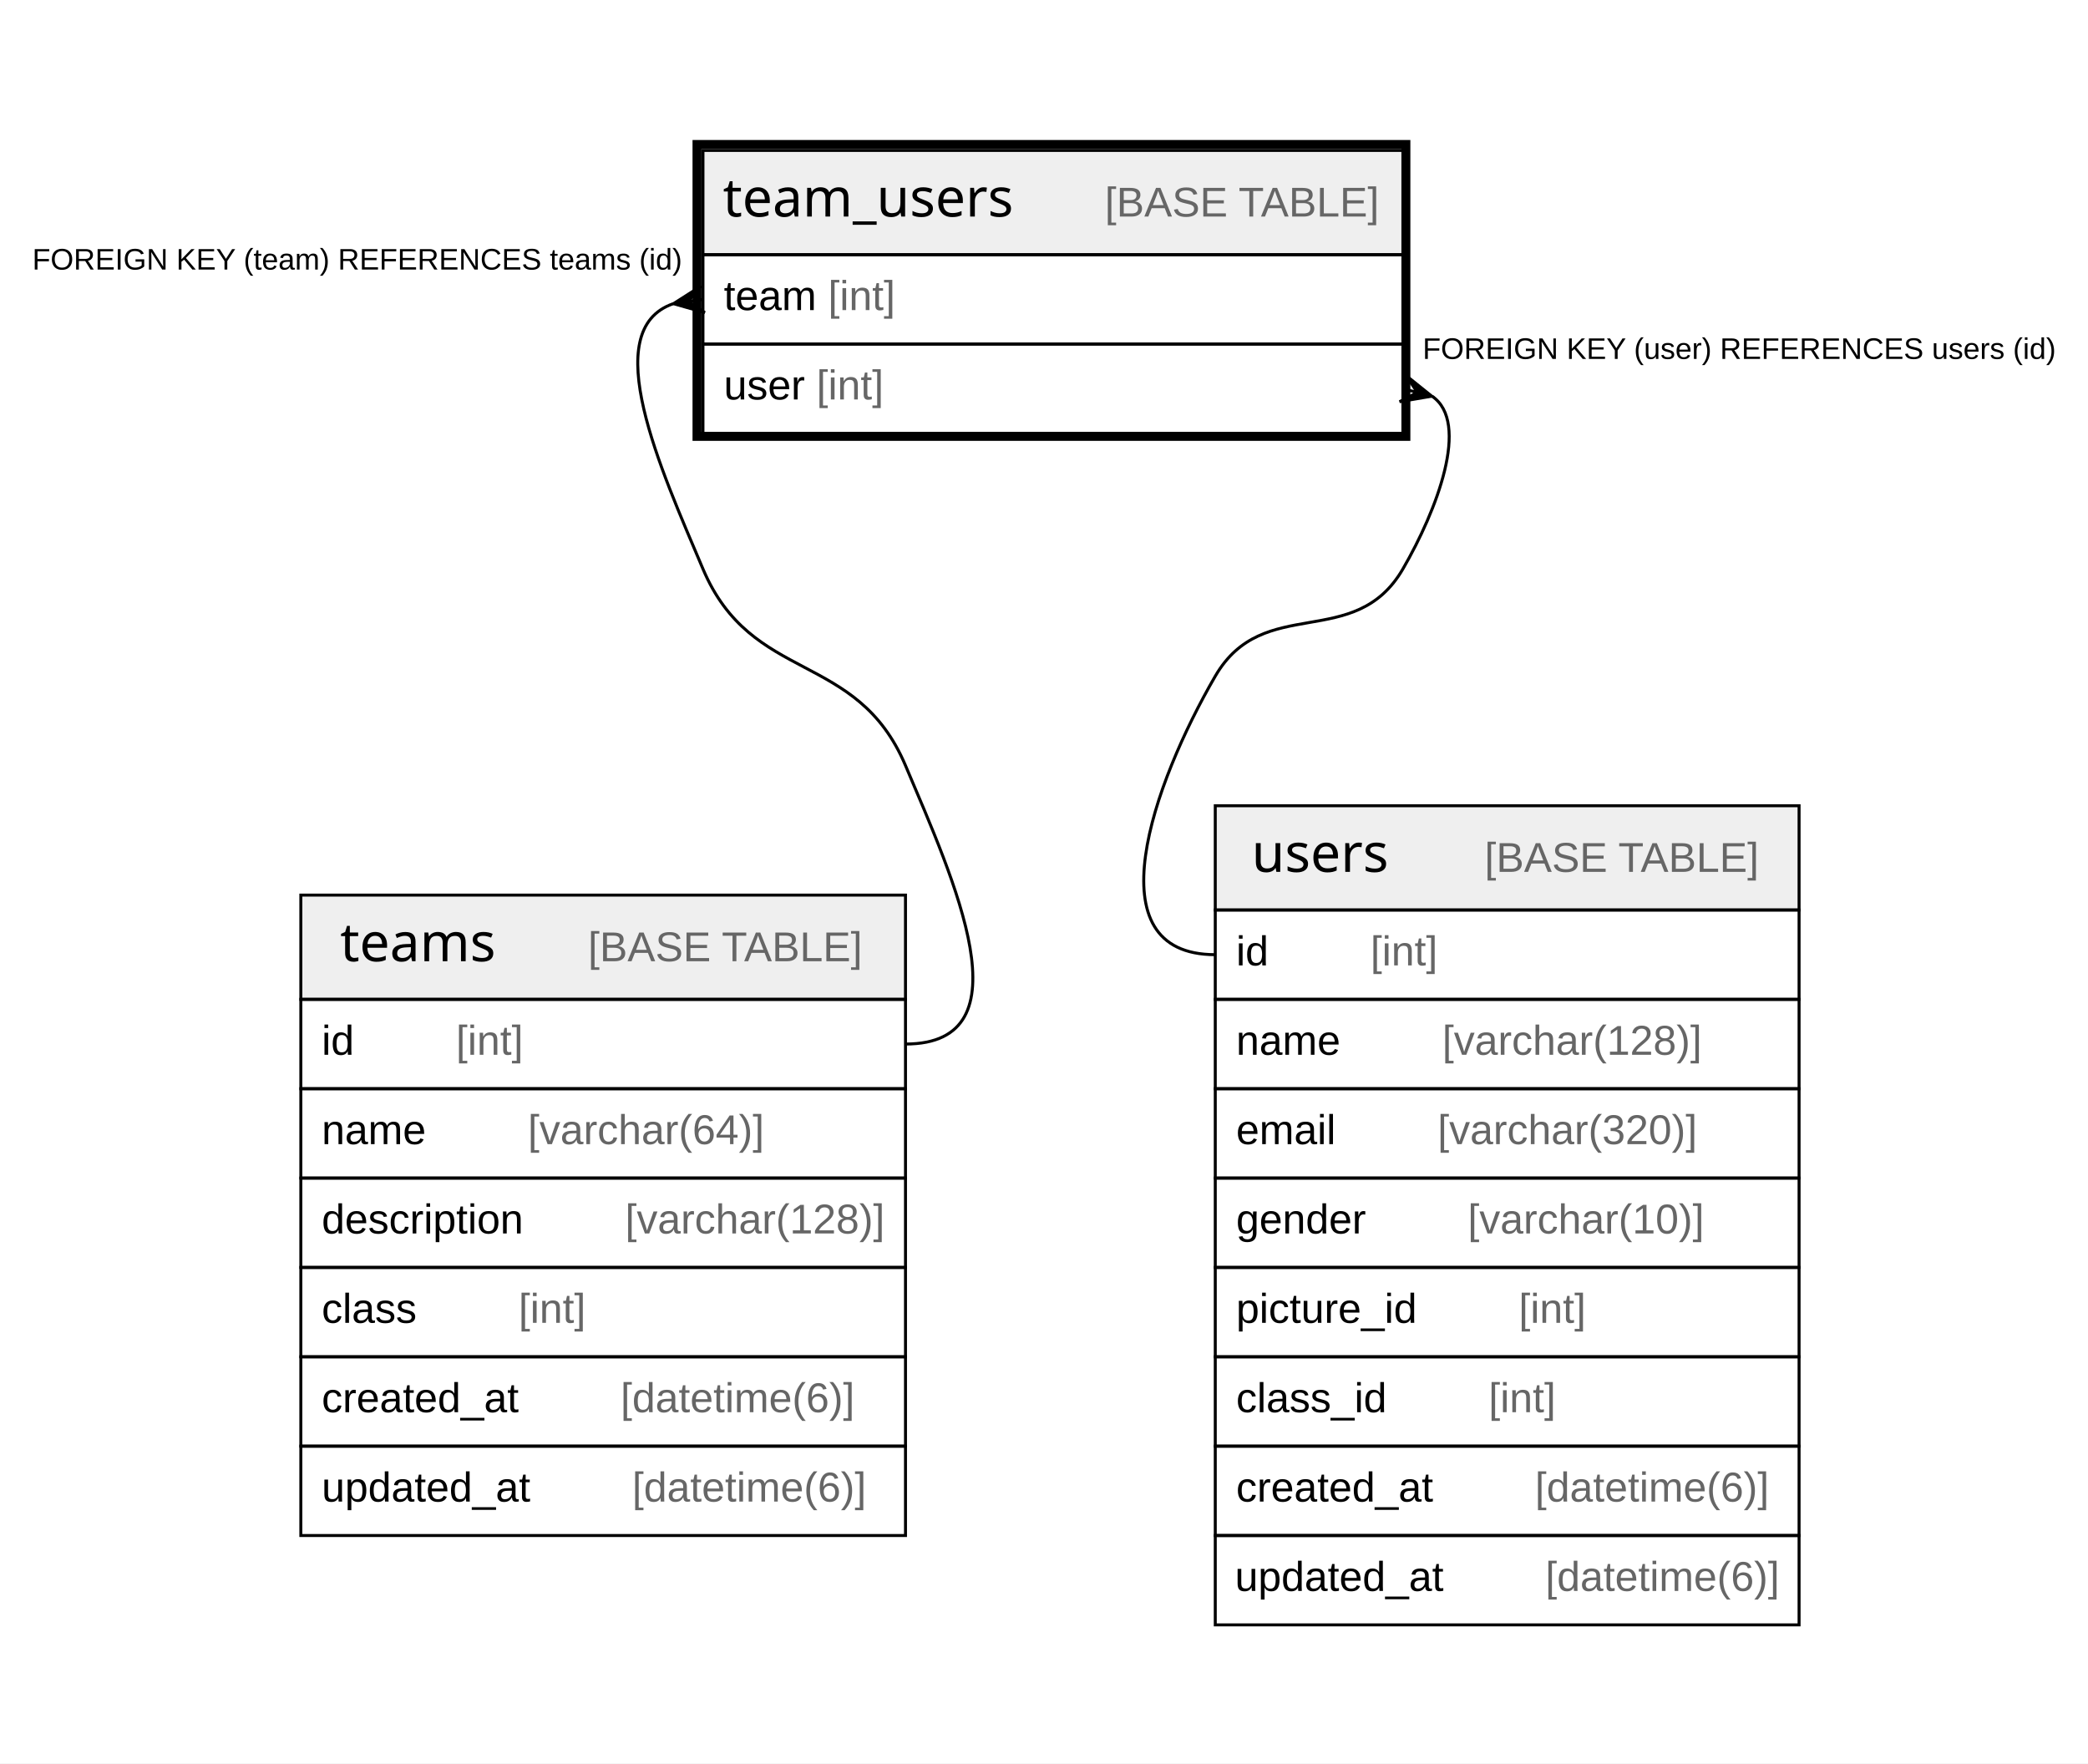
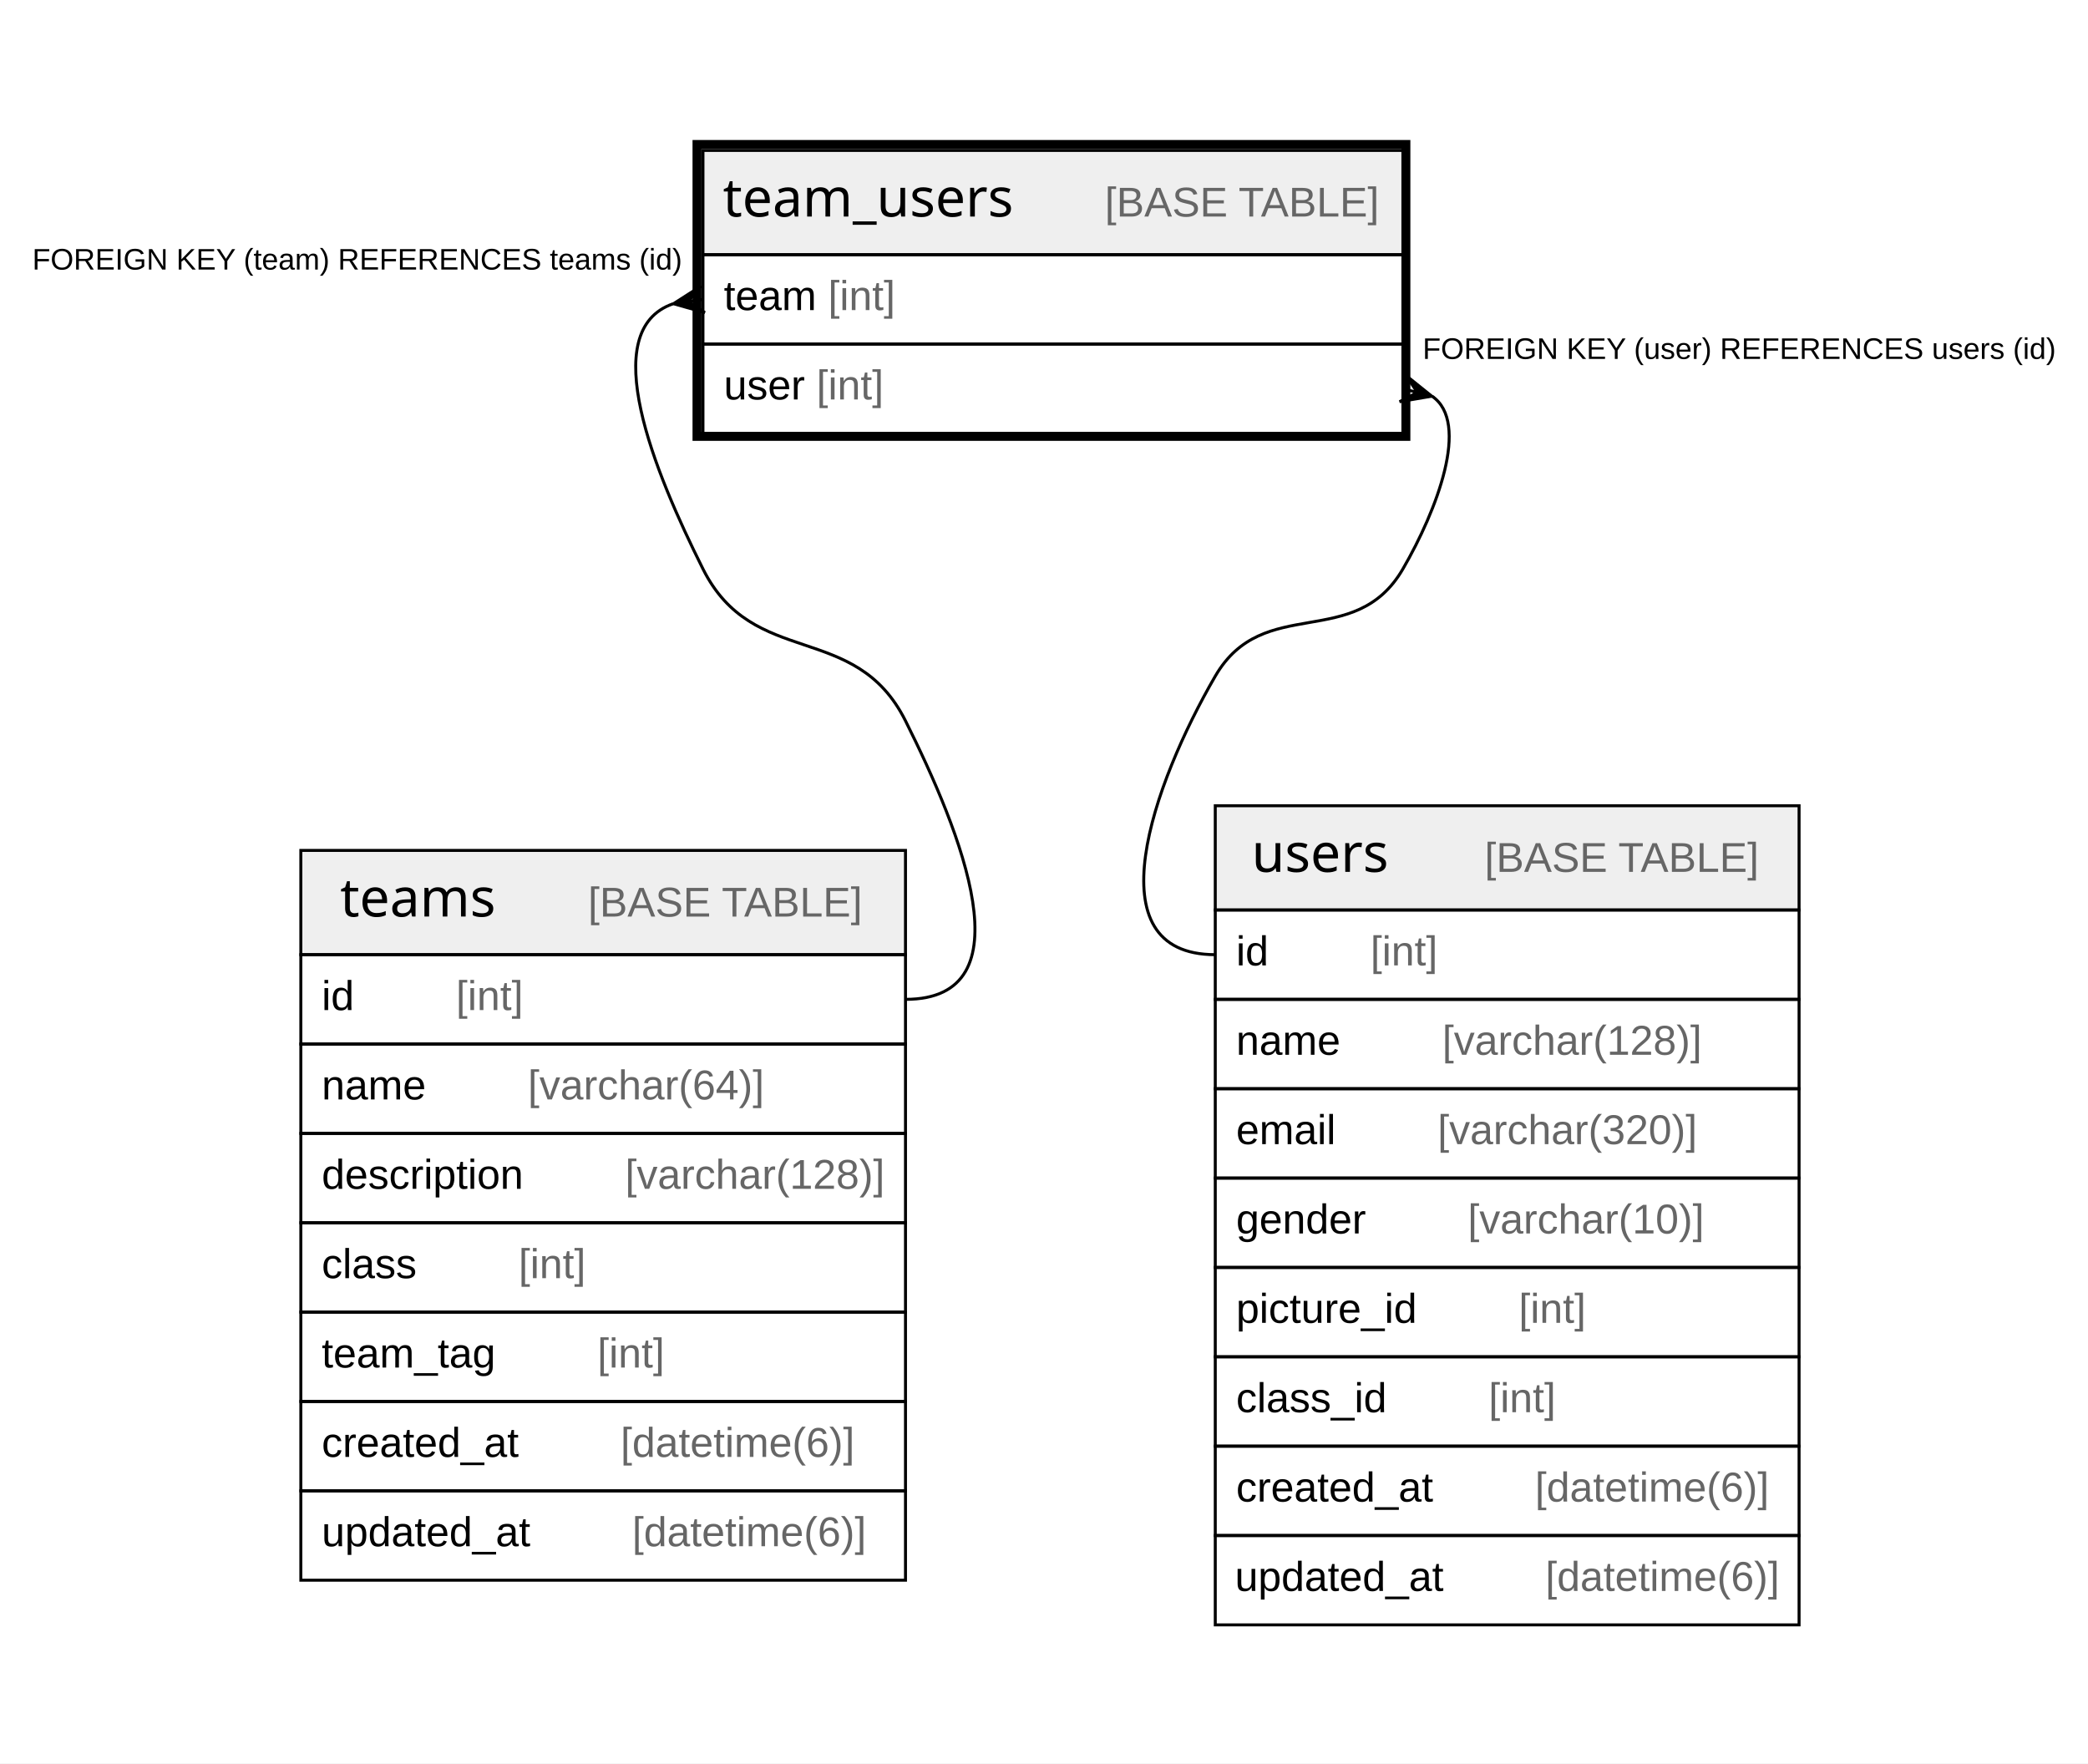
<svg xmlns="http://www.w3.org/2000/svg" width="701pt" height="592pt" viewBox="0.00 0.00 701.00 592.00">
  <g id="graph0" class="graph" transform="scale(1 1) rotate(0) translate(4 588)">
    <polygon fill="#ffffff" stroke="transparent" points="-4,4 -4,-588 697,-588 697,4 -4,4" />
    <g id="node1" class="node">
      <polygon fill="#efefef" stroke="transparent" points="232,-502.5 232,-537.5 467,-537.5 467,-502.5 232,-502.5" />
      <polygon fill="none" stroke="#000000" points="232,-502.5 232,-537.5 467,-537.5 467,-502.5 232,-502.5" />
      <text text-anchor="start" x="238.707" y="-515.3" font-family="Arial Bold" font-size="18.00" fill="#000000">team_users</text>
      <text text-anchor="start" x="332.725" y="-515.3" font-family="Arial" font-size="14.00" fill="#000000">    </text>
      <text text-anchor="start" x="366.93" y="-515.3" font-family="Arial" font-size="14.00" fill="#666666">[BASE TABLE]</text>
      <polygon fill="none" stroke="#000000" points="232,-472.5 232,-502.5 467,-502.5 467,-472.5 232,-472.5" />
      <text text-anchor="start" x="239" y="-483.9" font-family="Arial" font-size="14.00" fill="#000000">team </text>
      <text text-anchor="start" x="274.007" y="-483.9" font-family="Arial" font-size="14.00" fill="#666666">[int]</text>
      <polygon fill="none" stroke="#000000" points="232,-442.5 232,-472.5 467,-472.5 467,-442.5 232,-442.5" />
      <text text-anchor="start" x="239" y="-453.9" font-family="Arial" font-size="14.00" fill="#000000">user </text>
      <text text-anchor="start" x="270.116" y="-453.9" font-family="Arial" font-size="14.00" fill="#666666">[int]</text>
      <polygon fill="none" stroke="#000000" stroke-width="3" points="230,-441.5 230,-539.5 468,-539.5 468,-441.5 230,-441.5" />
    </g>
    <g id="node2" class="node">
-       <polygon fill="#efefef" stroke="transparent" points="97,-252.5 97,-287.5 300,-287.5 300,-252.5 97,-252.5" />
-       <polygon fill="none" stroke="#000000" points="97,-252.5 97,-287.5 300,-287.5 300,-252.5 97,-252.5" />
-       <text text-anchor="start" x="110.213" y="-265.3" font-family="Arial Bold" font-size="18.00" fill="#000000">teams</text>
-       <text text-anchor="start" x="159.219" y="-265.3" font-family="Arial" font-size="14.00" fill="#000000">    </text>
-       <text text-anchor="start" x="193.424" y="-265.3" font-family="Arial" font-size="14.00" fill="#666666">[BASE TABLE]</text>
-       <polygon fill="none" stroke="#000000" points="97,-222.5 97,-252.5 300,-252.5 300,-222.5 97,-222.5" />
-       <text text-anchor="start" x="104" y="-233.9" font-family="Arial" font-size="14.00" fill="#000000">id    </text>
-       <text text-anchor="start" x="149.094" y="-233.9" font-family="Arial" font-size="14.00" fill="#666666">[int]</text>
-       <polygon fill="none" stroke="#000000" points="97,-192.5 97,-222.5 300,-222.5 300,-192.5 97,-192.5" />
-       <text text-anchor="start" x="104" y="-203.9" font-family="Arial" font-size="14.00" fill="#000000">name    </text>
-       <text text-anchor="start" x="173.213" y="-203.9" font-family="Arial" font-size="14.00" fill="#666666">[varchar(64)]</text>
-       <polygon fill="none" stroke="#000000" points="97,-162.5 97,-192.5 300,-192.5 300,-162.5 97,-162.5" />
-       <text text-anchor="start" x="103.999" y="-173.9" font-family="Arial" font-size="14.00" fill="#000000">description    </text>
-       <text text-anchor="start" x="205.881" y="-173.9" font-family="Arial" font-size="14.00" fill="#666666">[varchar(128)]</text>
-       <polygon fill="none" stroke="#000000" points="97,-132.5 97,-162.5 300,-162.5 300,-132.5 97,-132.5" />
-       <text text-anchor="start" x="104" y="-143.9" font-family="Arial" font-size="14.00" fill="#000000">class    </text>
-       <text text-anchor="start" x="170.094" y="-143.9" font-family="Arial" font-size="14.00" fill="#666666">[int]</text>
-       <polygon fill="none" stroke="#000000" points="97,-102.5 97,-132.5 300,-132.5 300,-102.5 97,-102.5" />
-       <text text-anchor="start" x="104" y="-113.9" font-family="Arial" font-size="14.00" fill="#000000">created_at    </text>
-       <text text-anchor="start" x="204.342" y="-113.9" font-family="Arial" font-size="14.00" fill="#666666">[datetime(6)]</text>
-       <polygon fill="none" stroke="#000000" points="97,-72.5 97,-102.5 300,-102.5 300,-72.5 97,-72.5" />
-       <text text-anchor="start" x="104" y="-83.9" font-family="Arial" font-size="14.00" fill="#000000">updated_at    </text>
-       <text text-anchor="start" x="208.247" y="-83.9" font-family="Arial" font-size="14.00" fill="#666666">[datetime(6)]</text>
+       <polygon fill="#efefef" stroke="transparent" points="97,-267.5 97,-302.5 300,-302.5 300,-267.5 97,-267.5" />
+       <polygon fill="none" stroke="#000000" points="97,-267.5 97,-302.5 300,-302.5 300,-267.5 97,-267.5" />
+       <text text-anchor="start" x="110.213" y="-280.3" font-family="Arial Bold" font-size="18.00" fill="#000000">teams</text>
+       <text text-anchor="start" x="159.219" y="-280.3" font-family="Arial" font-size="14.00" fill="#000000">    </text>
+       <text text-anchor="start" x="193.424" y="-280.3" font-family="Arial" font-size="14.00" fill="#666666">[BASE TABLE]</text>
+       <polygon fill="none" stroke="#000000" points="97,-237.5 97,-267.5 300,-267.5 300,-237.5 97,-237.5" />
+       <text text-anchor="start" x="104" y="-248.9" font-family="Arial" font-size="14.00" fill="#000000">id    </text>
+       <text text-anchor="start" x="149.094" y="-248.9" font-family="Arial" font-size="14.00" fill="#666666">[int]</text>
+       <polygon fill="none" stroke="#000000" points="97,-207.5 97,-237.5 300,-237.5 300,-207.5 97,-207.5" />
+       <text text-anchor="start" x="104" y="-218.9" font-family="Arial" font-size="14.00" fill="#000000">name    </text>
+       <text text-anchor="start" x="173.213" y="-218.9" font-family="Arial" font-size="14.00" fill="#666666">[varchar(64)]</text>
+       <polygon fill="none" stroke="#000000" points="97,-177.5 97,-207.5 300,-207.5 300,-177.5 97,-177.5" />
+       <text text-anchor="start" x="103.999" y="-188.9" font-family="Arial" font-size="14.00" fill="#000000">description    </text>
+       <text text-anchor="start" x="205.881" y="-188.9" font-family="Arial" font-size="14.00" fill="#666666">[varchar(128)]</text>
+       <polygon fill="none" stroke="#000000" points="97,-147.5 97,-177.5 300,-177.5 300,-147.5 97,-147.5" />
+       <text text-anchor="start" x="104" y="-158.9" font-family="Arial" font-size="14.00" fill="#000000">class    </text>
+       <text text-anchor="start" x="170.094" y="-158.9" font-family="Arial" font-size="14.00" fill="#666666">[int]</text>
+       <polygon fill="none" stroke="#000000" points="97,-117.5 97,-147.5 300,-147.5 300,-117.5 97,-117.5" />
+       <text text-anchor="start" x="104" y="-128.9" font-family="Arial" font-size="14.00" fill="#000000">team_tag    </text>
+       <text text-anchor="start" x="196.56" y="-128.9" font-family="Arial" font-size="14.00" fill="#666666">[int]</text>
+       <polygon fill="none" stroke="#000000" points="97,-87.5 97,-117.5 300,-117.5 300,-87.5 97,-87.5" />
+       <text text-anchor="start" x="104" y="-98.9" font-family="Arial" font-size="14.00" fill="#000000">created_at    </text>
+       <text text-anchor="start" x="204.342" y="-98.9" font-family="Arial" font-size="14.00" fill="#666666">[datetime(6)]</text>
+       <polygon fill="none" stroke="#000000" points="97,-57.5 97,-87.5 300,-87.5 300,-57.5 97,-57.5" />
+       <text text-anchor="start" x="104" y="-68.9" font-family="Arial" font-size="14.00" fill="#000000">updated_at    </text>
+       <text text-anchor="start" x="208.247" y="-68.9" font-family="Arial" font-size="14.00" fill="#666666">[datetime(6)]</text>
    </g>
    <g id="edge1" class="edge">
-       <path fill="none" stroke="#000000" d="M222.001,-486.036C196.489,-477.216 217.861,-430.427 232,-397 248.407,-358.211 283.593,-369.789 300,-331 316.189,-292.727 341.556,-237.5 300,-237.5" />
-       <polygon fill="#000000" stroke="#000000" points="222.106,-486.051 231.348,-491.952 227.053,-486.776 232,-487.5 232,-487.5 232,-487.5 227.053,-486.776 232.652,-483.048 222.106,-486.051 222.106,-486.051" />
+       <path fill="none" stroke="#000000" d="M221.941,-486.008C196.08,-477.028 215.769,-429.463 232,-397 248.895,-363.211 283.105,-379.789 300,-346 318.584,-308.832 341.556,-252.5 300,-252.5" />
+       <polygon fill="#000000" stroke="#000000" points="222.108,-486.033 231.34,-491.951 227.054,-486.766 232,-487.5 232,-487.5 232,-487.5 227.054,-486.766 232.66,-483.049 222.108,-486.033 222.108,-486.033" />
      <text text-anchor="start" x="6.835" y="-497.5" font-family="Arial" font-size="10.00" fill="#000000">FOREIGN KEY (team) REFERENCES teams (id)</text>
    </g>
    <g id="node3" class="node">
      <polygon fill="#efefef" stroke="transparent" points="404,-282.5 404,-317.5 600,-317.5 600,-282.5 404,-282.5" />
      <polygon fill="none" stroke="#000000" points="404,-282.5 404,-317.5 600,-317.5 600,-282.5 404,-282.5" />
      <text text-anchor="start" x="416.214" y="-295.3" font-family="Arial Bold" font-size="18.00" fill="#000000">users</text>
      <text text-anchor="start" x="460.218" y="-295.3" font-family="Arial" font-size="14.00" fill="#000000">    </text>
      <text text-anchor="start" x="494.423" y="-295.3" font-family="Arial" font-size="14.00" fill="#666666">[BASE TABLE]</text>
      <polygon fill="none" stroke="#000000" points="404,-252.5 404,-282.5 600,-282.5 600,-252.5 404,-252.5" />
      <text text-anchor="start" x="411" y="-263.9" font-family="Arial" font-size="14.00" fill="#000000">id    </text>
      <text text-anchor="start" x="456.094" y="-263.9" font-family="Arial" font-size="14.00" fill="#666666">[int]</text>
      <polygon fill="none" stroke="#000000" points="404,-222.5 404,-252.5 600,-252.5 600,-222.5 404,-222.5" />
      <text text-anchor="start" x="411" y="-233.9" font-family="Arial" font-size="14.00" fill="#000000">name    </text>
      <text text-anchor="start" x="480.213" y="-233.9" font-family="Arial" font-size="14.00" fill="#666666">[varchar(128)]</text>
      <polygon fill="none" stroke="#000000" points="404,-192.5 404,-222.5 600,-222.5 600,-192.5 404,-192.5" />
      <text text-anchor="start" x="411" y="-203.9" font-family="Arial" font-size="14.00" fill="#000000">email    </text>
      <text text-anchor="start" x="478.644" y="-203.9" font-family="Arial" font-size="14.00" fill="#666666">[varchar(320)]</text>
      <polygon fill="none" stroke="#000000" points="404,-162.5 404,-192.5 600,-192.5 600,-162.5 404,-162.5" />
      <text text-anchor="start" x="411" y="-173.9" font-family="Arial" font-size="14.00" fill="#000000">gender    </text>
      <text text-anchor="start" x="488.778" y="-173.9" font-family="Arial" font-size="14.00" fill="#666666">[varchar(10)]</text>
      <polygon fill="none" stroke="#000000" points="404,-132.5 404,-162.5 600,-162.5 600,-132.5 404,-132.5" />
      <text text-anchor="start" x="411" y="-143.9" font-family="Arial" font-size="14.00" fill="#000000">picture_id    </text>
      <text text-anchor="start" x="505.882" y="-143.9" font-family="Arial" font-size="14.00" fill="#666666">[int]</text>
      <polygon fill="none" stroke="#000000" points="404,-102.5 404,-132.5 600,-132.5 600,-102.5 404,-102.5" />
      <text text-anchor="start" x="411" y="-113.9" font-family="Arial" font-size="14.00" fill="#000000">class_id    </text>
      <text text-anchor="start" x="495.766" y="-113.9" font-family="Arial" font-size="14.00" fill="#666666">[int]</text>
      <polygon fill="none" stroke="#000000" points="404,-72.5 404,-102.5 600,-102.5 600,-72.5 404,-72.5" />
      <text text-anchor="start" x="411" y="-83.9" font-family="Arial" font-size="14.00" fill="#000000">created_at    </text>
      <text text-anchor="start" x="511.342" y="-83.9" font-family="Arial" font-size="14.00" fill="#666666">[datetime(6)]</text>
      <polygon fill="none" stroke="#000000" points="404,-42.5 404,-72.5 600,-72.5 600,-42.5 404,-42.5" />
      <text text-anchor="start" x="410.595" y="-53.9" font-family="Arial" font-size="14.00" fill="#000000">updated_at    </text>
      <text text-anchor="start" x="514.841" y="-53.9" font-family="Arial" font-size="14.00" fill="#666666">[datetime(6)]</text>
    </g>
    <g id="edge2" class="edge">
      <path fill="none" stroke="#000000" d="M476.807,-454.968C489.701,-446.203 478.387,-416.623 467,-397 450.813,-369.108 420.187,-388.892 404,-361 383.142,-325.058 362.444,-267.5 404,-267.5" />
      <polygon fill="#000000" stroke="#000000" points="476.682,-455 465.875,-453.143 471.841,-456.25 467,-457.5 467,-457.5 467,-457.5 471.841,-456.25 468.125,-461.857 476.682,-455 476.682,-455" />
      <text text-anchor="start" x="473.613" y="-467.5" font-family="Arial" font-size="10.00" fill="#000000">FOREIGN KEY (user) REFERENCES users (id)</text>
    </g>
  </g>
</svg>
